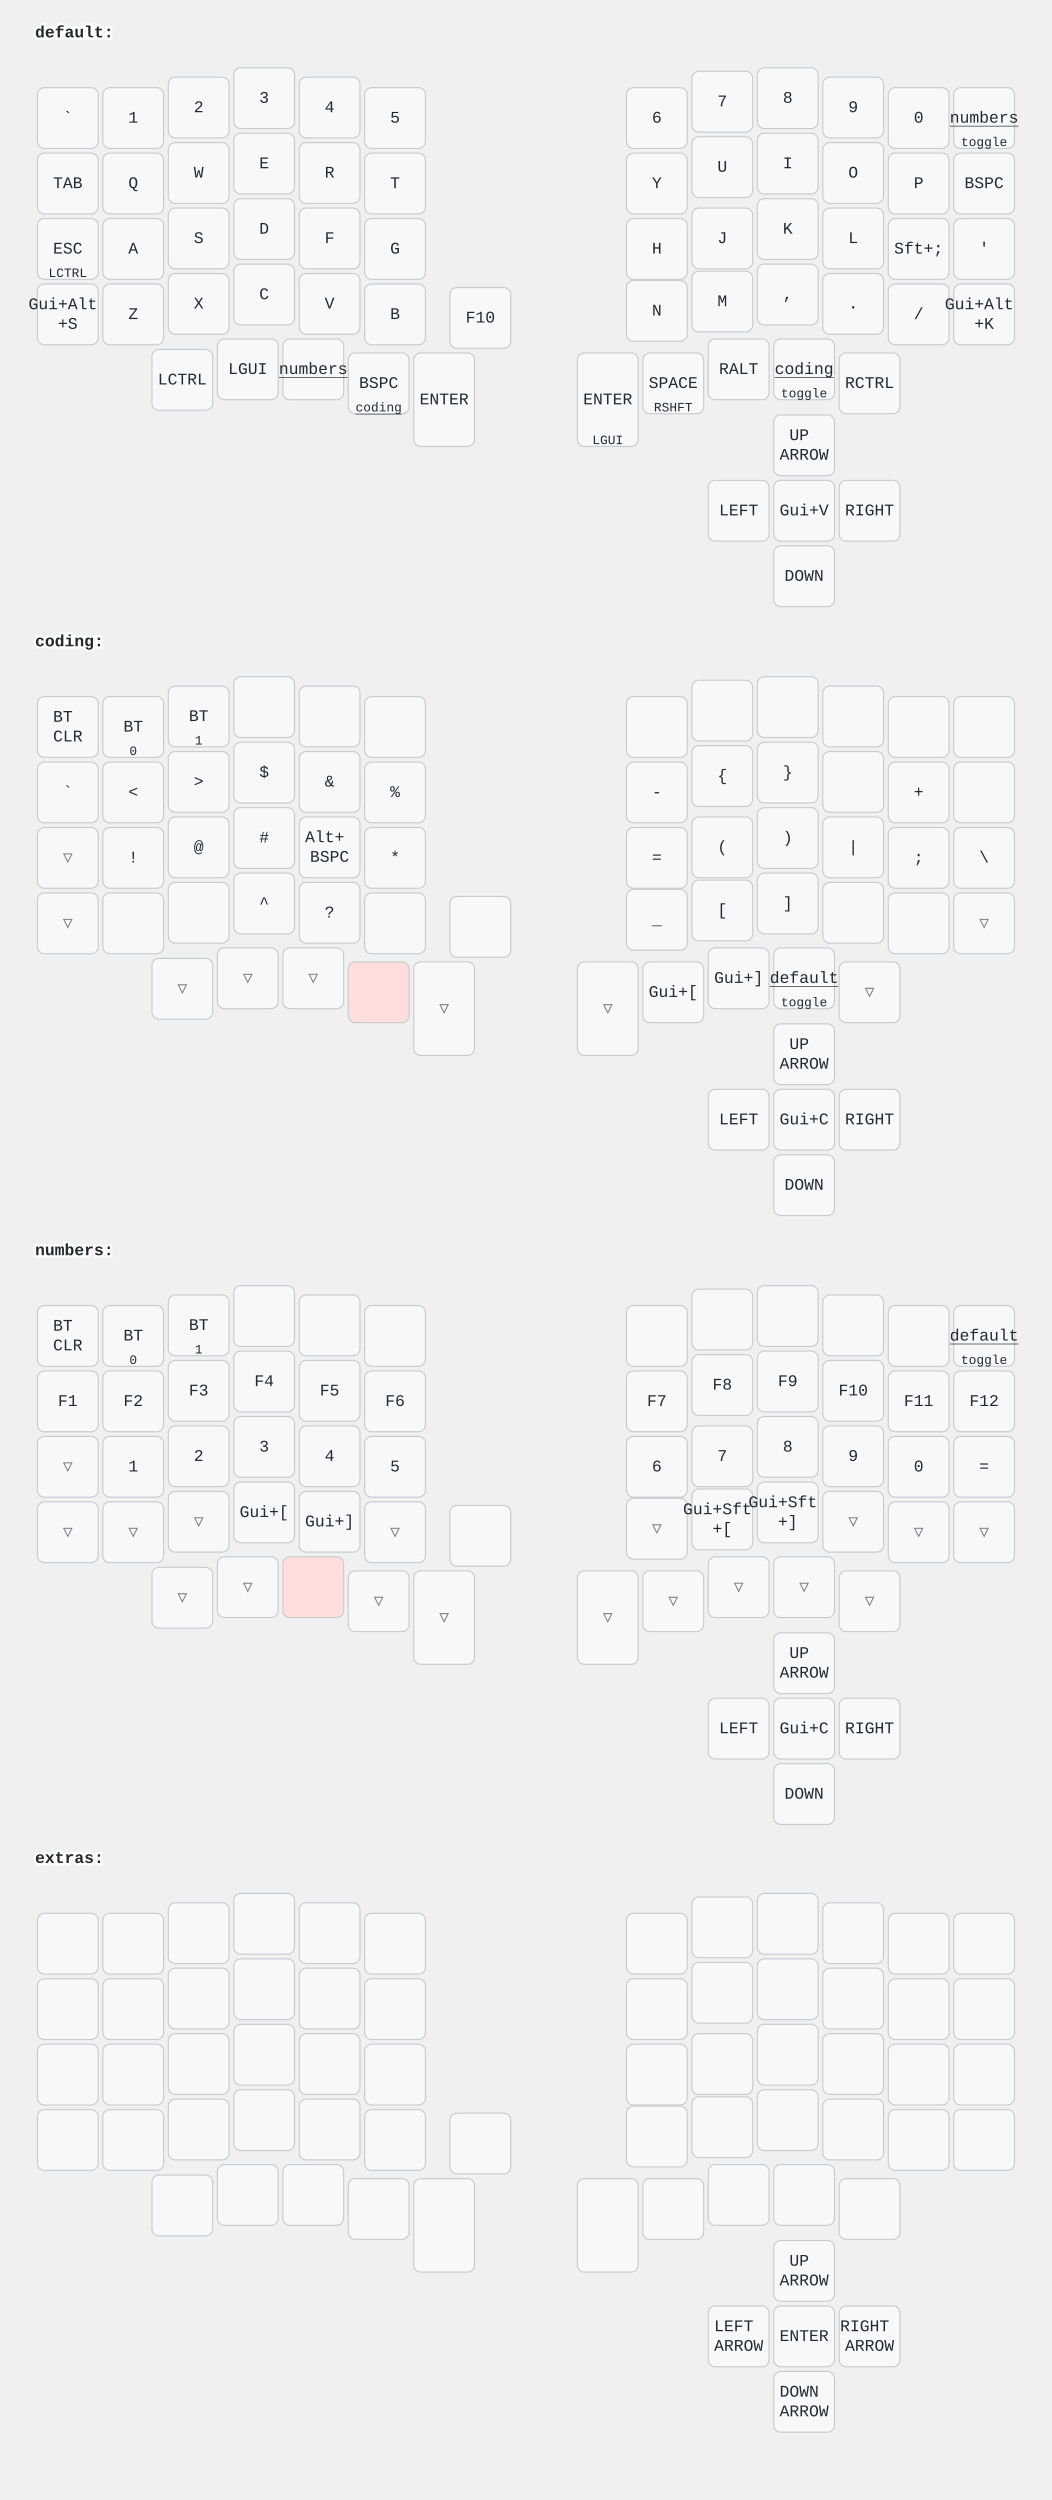
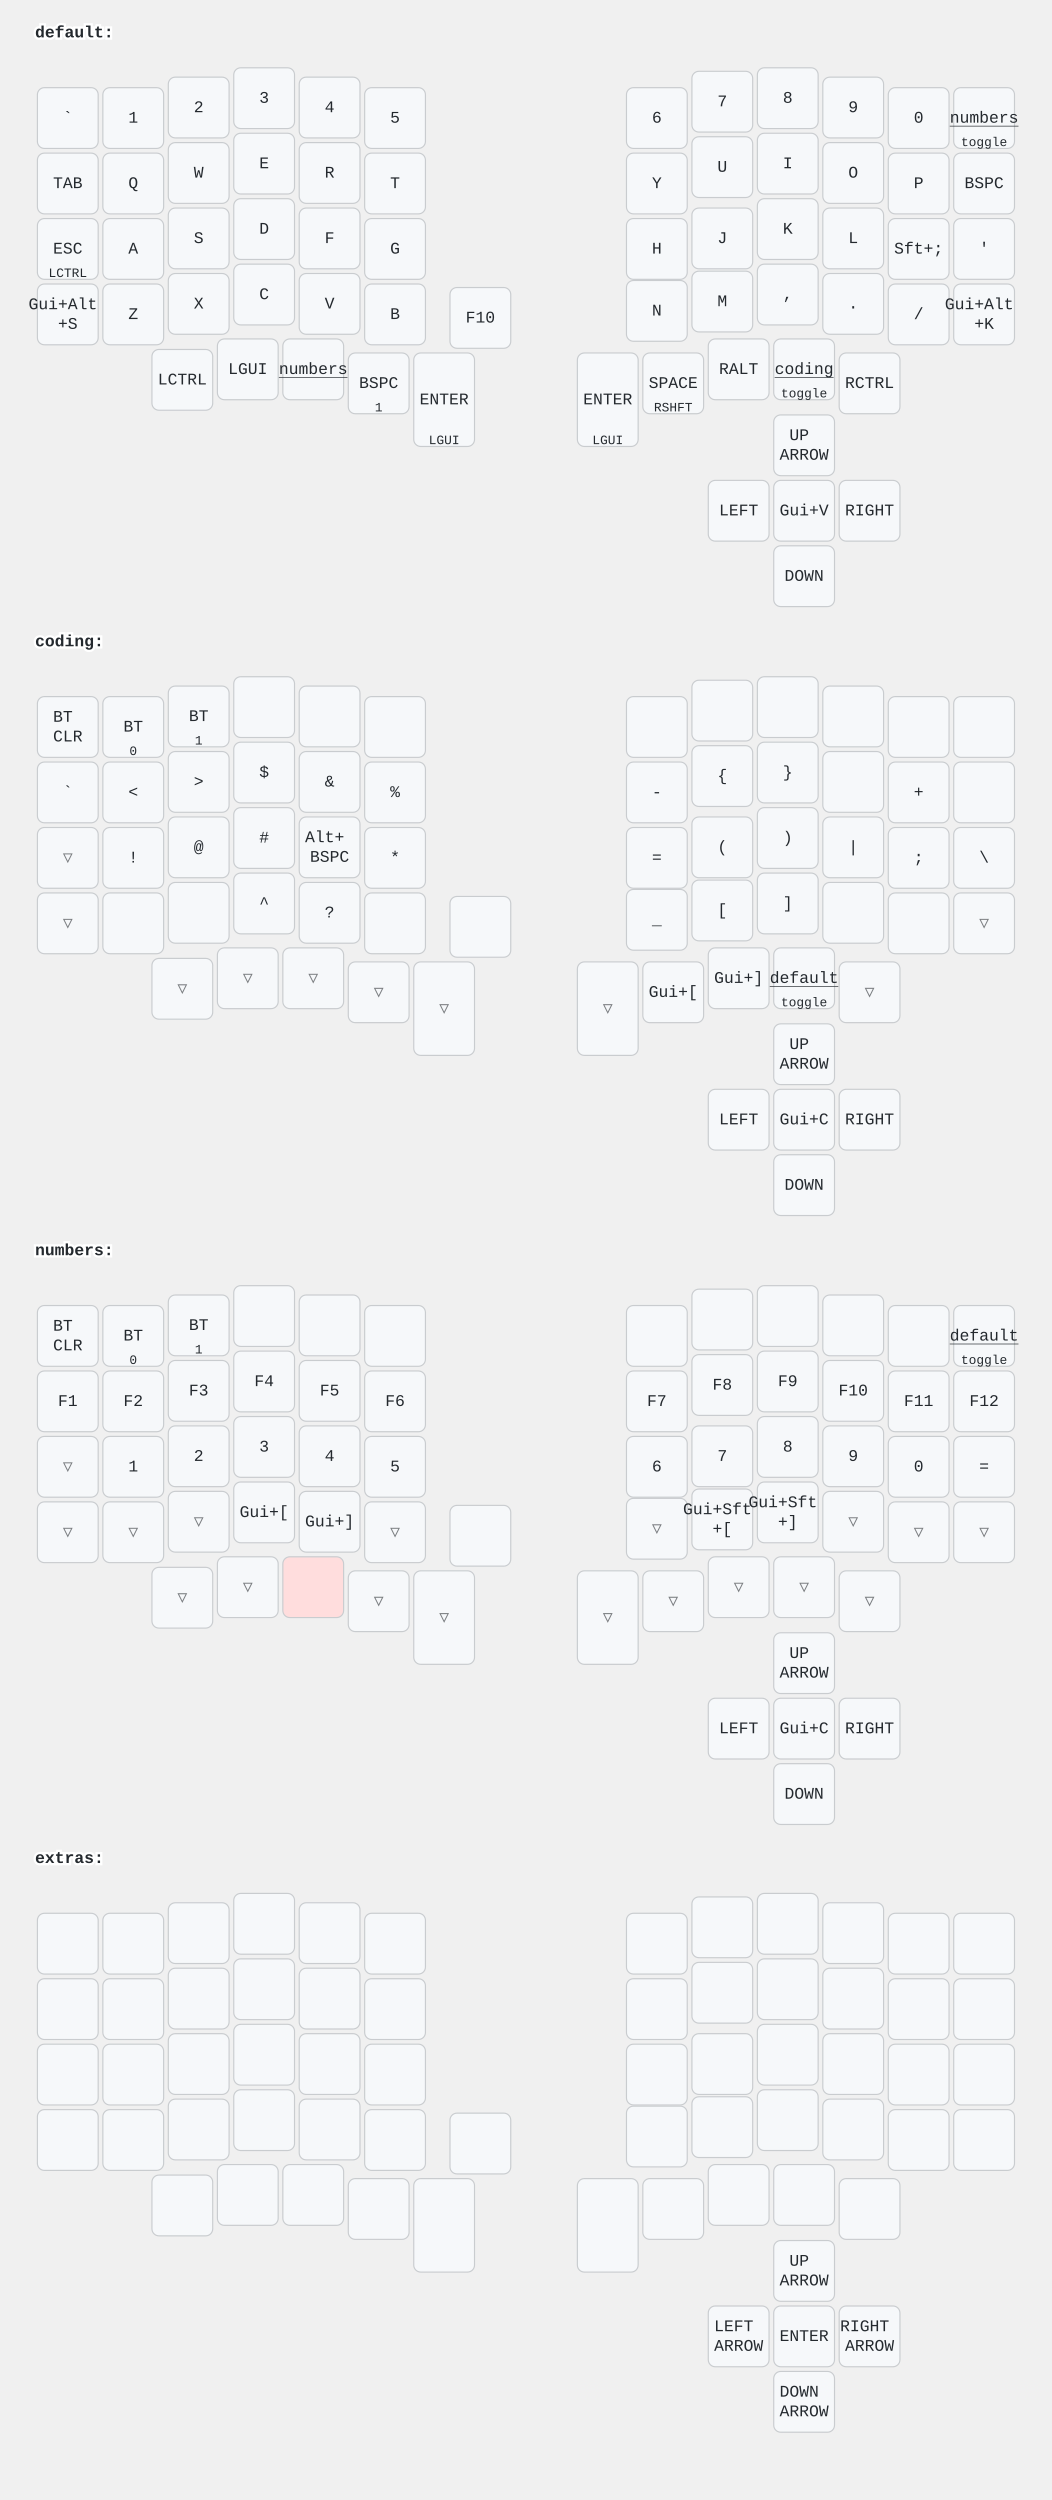
<svg xmlns="http://www.w3.org/2000/svg" width="900" height="2139" viewBox="0 0 900 2139" class="keymap">
  <style>/* inherit to force styles through use tags */
svg path {
    fill: inherit;
}

/* font and background color specifications */
svg.keymap {
    font-family: SFMono-Regular,Consolas,Liberation Mono,Menlo,monospace;
    font-size: 14px;
    font-kerning: normal;
    text-rendering: optimizeLegibility;
    fill: #24292e;
}

/* default key styling */
rect.key {
    fill: #f6f8fa;
}

rect.key, rect.combo {
    stroke: #c9cccf;
    stroke-width: 1;
}

/* default key side styling, only used is draw_key_sides is set */
rect.side {
    filter: brightness(90%);
}

/* color accent for combo boxes */
rect.combo, rect.combo-separate {
    fill: #cdf;
}

/* color accent for held keys */
rect.held, rect.combo.held {
    fill: #fdd;
}

/* color accent for ghost (optional) keys */
rect.ghost, rect.combo.ghost {
    stroke-dasharray: 4, 4;
    stroke-width: 2;
}

text {
    text-anchor: middle;
    dominant-baseline: middle;
}

/* styling for layer labels */
text.label {
    font-weight: bold;
    text-anchor: start;
    stroke: white;
    stroke-width: 4;
    paint-order: stroke;
}

/* styling for optional footer */
text.footer {
    text-anchor: end;
    dominant-baseline: auto;
    stroke: white;
    stroke-width: 4;
    paint-order: stroke;
}

/* styling for combo tap, and key non-tap label text */
text.combo, text.hold, text.shifted, text.left, text.right {
    font-size: 11px;
}

text.hold {
    text-anchor: middle;
    dominant-baseline: auto;
}

text.shifted {
    text-anchor: middle;
    dominant-baseline: hanging;
}

text.left {
    text-anchor: start;
}

text.right {
    text-anchor: end;
}

text.layer-activator {
    text-decoration: underline;
}

/* styling for hold/shifted label text in combo box */
text.combo.hold, text.combo.shifted, text.combo.left, text.combo.right {
    font-size: 8px;
}

/* lighter symbol for transparent keys */
text.trans {
    fill: #7b7e81;
}

/* styling for combo dendrons */
path.combo {
    stroke-width: 1;
    stroke: gray;
    fill: none;
}

/* Start Tabler Icons Cleanup */
/* cannot use height/width with glyphs */
.icon-tabler &gt; path {
    fill: inherit;
    stroke: inherit;
    stroke-width: 2;
}
/* hide tabler's default box */
.icon-tabler &gt; path[stroke="none"][fill="none"] {
    visibility: hidden;
}
/* End Tabler Icons Cleanup */
</style>
  <g transform="translate(30, 0)" class="layer-default">
    <text x="0" y="28" class="label" id="default">default:</text>
    <g transform="translate(0, 56)">
      <g transform="translate(28, 45)" class="key keypos-0">
        <rect rx="6" ry="6" x="-26" y="-26" width="52" height="52" class="key" />
        <text x="0" y="0" class="key tap">`</text>
      </g>
      <g transform="translate(84, 45)" class="key keypos-1">
        <rect rx="6" ry="6" x="-26" y="-26" width="52" height="52" class="key" />
        <text x="0" y="0" class="key tap">1</text>
      </g>
      <g transform="translate(140, 36)" class="key keypos-2">
        <rect rx="6" ry="6" x="-26" y="-26" width="52" height="52" class="key" />
        <text x="0" y="0" class="key tap">2</text>
      </g>
      <g transform="translate(196, 28)" class="key keypos-3">
        <rect rx="6" ry="6" x="-26" y="-26" width="52" height="52" class="key" />
        <text x="0" y="0" class="key tap">3</text>
      </g>
      <g transform="translate(252, 36)" class="key keypos-4">
        <rect rx="6" ry="6" x="-26" y="-26" width="52" height="52" class="key" />
        <text x="0" y="0" class="key tap">4</text>
      </g>
      <g transform="translate(308, 45)" class="key keypos-5">
        <rect rx="6" ry="6" x="-26" y="-26" width="52" height="52" class="key" />
        <text x="0" y="0" class="key tap">5</text>
      </g>
      <g transform="translate(532, 45)" class="key keypos-6">
        <rect rx="6" ry="6" x="-26" y="-26" width="52" height="52" class="key" />
        <text x="0" y="0" class="key tap">6</text>
      </g>
      <g transform="translate(588, 31)" class="key keypos-7">
        <rect rx="6" ry="6" x="-26" y="-26" width="52" height="52" class="key" />
        <text x="0" y="0" class="key tap">7</text>
      </g>
      <g transform="translate(644, 28)" class="key keypos-8">
        <rect rx="6" ry="6" x="-26" y="-26" width="52" height="52" class="key" />
        <text x="0" y="0" class="key tap">8</text>
      </g>
      <g transform="translate(700, 36)" class="key keypos-9">
        <rect rx="6" ry="6" x="-26" y="-26" width="52" height="52" class="key" />
        <text x="0" y="0" class="key tap">9</text>
      </g>
      <g transform="translate(756, 45)" class="key keypos-10">
        <rect rx="6" ry="6" x="-26" y="-26" width="52" height="52" class="key" />
        <text x="0" y="0" class="key tap">0</text>
      </g>
      <g transform="translate(812, 45)" class="key keypos-11">
        <rect rx="6" ry="6" x="-26" y="-26" width="52" height="52" class="key" />
        <a href="#numbers">
          <text x="0" y="0" class="key tap layer-activator">numbers</text>
        </a>
        <text x="0" y="24" class="key hold">toggle</text>
      </g>
      <g transform="translate(28, 101)" class="key keypos-12">
        <rect rx="6" ry="6" x="-26" y="-26" width="52" height="52" class="key" />
        <text x="0" y="0" class="key tap">TAB</text>
      </g>
      <g transform="translate(84, 101)" class="key keypos-13">
        <rect rx="6" ry="6" x="-26" y="-26" width="52" height="52" class="key" />
        <text x="0" y="0" class="key tap">Q</text>
      </g>
      <g transform="translate(140, 92)" class="key keypos-14">
        <rect rx="6" ry="6" x="-26" y="-26" width="52" height="52" class="key" />
        <text x="0" y="0" class="key tap">W</text>
      </g>
      <g transform="translate(196, 84)" class="key keypos-15">
        <rect rx="6" ry="6" x="-26" y="-26" width="52" height="52" class="key" />
        <text x="0" y="0" class="key tap">E</text>
      </g>
      <g transform="translate(252, 92)" class="key keypos-16">
        <rect rx="6" ry="6" x="-26" y="-26" width="52" height="52" class="key" />
        <text x="0" y="0" class="key tap">R</text>
      </g>
      <g transform="translate(308, 101)" class="key keypos-17">
        <rect rx="6" ry="6" x="-26" y="-26" width="52" height="52" class="key" />
        <text x="0" y="0" class="key tap">T</text>
      </g>
      <g transform="translate(532, 101)" class="key keypos-18">
        <rect rx="6" ry="6" x="-26" y="-26" width="52" height="52" class="key" />
        <text x="0" y="0" class="key tap">Y</text>
      </g>
      <g transform="translate(588, 87)" class="key keypos-19">
        <rect rx="6" ry="6" x="-26" y="-26" width="52" height="52" class="key" />
        <text x="0" y="0" class="key tap">U</text>
      </g>
      <g transform="translate(644, 84)" class="key keypos-20">
        <rect rx="6" ry="6" x="-26" y="-26" width="52" height="52" class="key" />
        <text x="0" y="0" class="key tap">I</text>
      </g>
      <g transform="translate(700, 92)" class="key keypos-21">
        <rect rx="6" ry="6" x="-26" y="-26" width="52" height="52" class="key" />
        <text x="0" y="0" class="key tap">O</text>
      </g>
      <g transform="translate(756, 101)" class="key keypos-22">
        <rect rx="6" ry="6" x="-26" y="-26" width="52" height="52" class="key" />
        <text x="0" y="0" class="key tap">P</text>
      </g>
      <g transform="translate(812, 101)" class="key keypos-23">
        <rect rx="6" ry="6" x="-26" y="-26" width="52" height="52" class="key" />
        <text x="0" y="0" class="key tap">BSPC</text>
      </g>
      <g transform="translate(28, 157)" class="key keypos-24">
        <rect rx="6" ry="6" x="-26" y="-26" width="52" height="52" class="key" />
        <text x="0" y="0" class="key tap">ESC</text>
        <text x="0" y="24" class="key hold">LCTRL</text>
      </g>
      <g transform="translate(84, 157)" class="key keypos-25">
        <rect rx="6" ry="6" x="-26" y="-26" width="52" height="52" class="key" />
        <text x="0" y="0" class="key tap">A</text>
      </g>
      <g transform="translate(140, 148)" class="key keypos-26">
        <rect rx="6" ry="6" x="-26" y="-26" width="52" height="52" class="key" />
        <text x="0" y="0" class="key tap">S</text>
      </g>
      <g transform="translate(196, 140)" class="key keypos-27">
        <rect rx="6" ry="6" x="-26" y="-26" width="52" height="52" class="key" />
        <text x="0" y="0" class="key tap">D</text>
      </g>
      <g transform="translate(252, 148)" class="key keypos-28">
        <rect rx="6" ry="6" x="-26" y="-26" width="52" height="52" class="key" />
        <text x="0" y="0" class="key tap">F</text>
      </g>
      <g transform="translate(308, 157)" class="key keypos-29">
        <rect rx="6" ry="6" x="-26" y="-26" width="52" height="52" class="key" />
        <text x="0" y="0" class="key tap">G</text>
      </g>
      <g transform="translate(532, 157)" class="key keypos-30">
        <rect rx="6" ry="6" x="-26" y="-26" width="52" height="52" class="key" />
        <text x="0" y="0" class="key tap">H</text>
      </g>
      <g transform="translate(588, 148)" class="key keypos-31">
        <rect rx="6" ry="6" x="-26" y="-26" width="52" height="52" class="key" />
        <text x="0" y="0" class="key tap">J</text>
      </g>
      <g transform="translate(644, 140)" class="key keypos-32">
        <rect rx="6" ry="6" x="-26" y="-26" width="52" height="52" class="key" />
        <text x="0" y="0" class="key tap">K</text>
      </g>
      <g transform="translate(700, 148)" class="key keypos-33">
        <rect rx="6" ry="6" x="-26" y="-26" width="52" height="52" class="key" />
        <text x="0" y="0" class="key tap">L</text>
      </g>
      <g transform="translate(756, 157)" class="key keypos-34">
        <rect rx="6" ry="6" x="-26" y="-26" width="52" height="52" class="key" />
        <text x="0" y="0" class="key tap">Sft+;</text>
      </g>
      <g transform="translate(812, 157)" class="key keypos-35">
        <rect rx="6" ry="6" x="-26" y="-26" width="52" height="52" class="key" />
        <text x="0" y="0" class="key tap">'</text>
      </g>
      <g transform="translate(28, 213)" class="key keypos-36">
        <rect rx="6" ry="6" x="-26" y="-26" width="52" height="52" class="key" />
        <text x="0" y="0" class="key tap">
          <tspan x="0" dy="-0.6em">Gui+Alt</tspan>
          <tspan x="0" dy="1.2em">+S</tspan>
        </text>
      </g>
      <g transform="translate(84, 213)" class="key keypos-37">
        <rect rx="6" ry="6" x="-26" y="-26" width="52" height="52" class="key" />
        <text x="0" y="0" class="key tap">Z</text>
      </g>
      <g transform="translate(140, 204)" class="key keypos-38">
        <rect rx="6" ry="6" x="-26" y="-26" width="52" height="52" class="key" />
        <text x="0" y="0" class="key tap">X</text>
      </g>
      <g transform="translate(196, 196)" class="key keypos-39">
        <rect rx="6" ry="6" x="-26" y="-26" width="52" height="52" class="key" />
        <text x="0" y="0" class="key tap">C</text>
      </g>
      <g transform="translate(252, 204)" class="key keypos-40">
        <rect rx="6" ry="6" x="-26" y="-26" width="52" height="52" class="key" />
        <text x="0" y="0" class="key tap">V</text>
      </g>
      <g transform="translate(308, 213)" class="key keypos-41">
        <rect rx="6" ry="6" x="-26" y="-26" width="52" height="52" class="key" />
        <text x="0" y="0" class="key tap">B</text>
      </g>
      <g transform="translate(532, 210)" class="key keypos-42">
        <rect rx="6" ry="6" x="-26" y="-26" width="52" height="52" class="key" />
        <text x="0" y="0" class="key tap">N</text>
      </g>
      <g transform="translate(588, 202)" class="key keypos-43">
        <rect rx="6" ry="6" x="-26" y="-26" width="52" height="52" class="key" />
        <text x="0" y="0" class="key tap">M</text>
      </g>
      <g transform="translate(644, 196)" class="key keypos-44">
        <rect rx="6" ry="6" x="-26" y="-26" width="52" height="52" class="key" />
        <text x="0" y="0" class="key tap">,</text>
      </g>
      <g transform="translate(700, 204)" class="key keypos-45">
        <rect rx="6" ry="6" x="-26" y="-26" width="52" height="52" class="key" />
        <text x="0" y="0" class="key tap">.</text>
      </g>
      <g transform="translate(756, 213)" class="key keypos-46">
        <rect rx="6" ry="6" x="-26" y="-26" width="52" height="52" class="key" />
        <text x="0" y="0" class="key tap">/</text>
      </g>
      <g transform="translate(812, 213)" class="key keypos-47">
        <rect rx="6" ry="6" x="-26" y="-26" width="52" height="52" class="key" />
        <text x="0" y="0" class="key tap">
          <tspan x="0" dy="-0.6em">Gui+Alt</tspan>
          <tspan x="0" dy="1.2em">+K</tspan>
        </text>
      </g>
      <g transform="translate(381, 216)" class="key keypos-48">
        <rect rx="6" ry="6" x="-26" y="-26" width="52" height="52" class="key" />
        <text x="0" y="0" class="key tap">F10</text>
      </g>
      <g transform="translate(126, 269)" class="key keypos-49">
        <rect rx="6" ry="6" x="-26" y="-26" width="52" height="52" class="key" />
        <text x="0" y="0" class="key tap">LCTRL</text>
      </g>
      <g transform="translate(182, 260)" class="key keypos-50">
        <rect rx="6" ry="6" x="-26" y="-26" width="52" height="52" class="key" />
        <text x="0" y="0" class="key tap">LGUI</text>
      </g>
      <g transform="translate(238, 260)" class="key keypos-51">
        <rect rx="6" ry="6" x="-26" y="-26" width="52" height="52" class="key" />
        <a href="#numbers">
          <text x="0" y="0" class="key tap layer-activator">numbers</text>
        </a>
      </g>
      <g transform="translate(294, 272)" class="key keypos-52">
        <rect rx="6" ry="6" x="-26" y="-26" width="52" height="52" class="key" />
        <text x="0" y="0" class="key tap">BSPC</text>
-         <a href="#coding">
-           <text x="0" y="24" class="key hold layer-activator">coding</text>
-         </a>
+         <text x="0" y="24" class="key hold">1</text>
      </g>
      <g transform="translate(350, 286)" class="key keypos-53">
        <rect rx="6" ry="6" x="-26" y="-40" width="52" height="80" class="key" />
        <text x="0" y="0" class="key tap">ENTER</text>
+         <text x="0" y="38" class="key hold">LGUI</text>
      </g>
      <g transform="translate(490, 286)" class="key keypos-54">
        <rect rx="6" ry="6" x="-26" y="-40" width="52" height="80" class="key" />
        <text x="0" y="0" class="key tap">ENTER</text>
        <text x="0" y="38" class="key hold">LGUI</text>
      </g>
      <g transform="translate(546, 272)" class="key keypos-55">
        <rect rx="6" ry="6" x="-26" y="-26" width="52" height="52" class="key" />
        <text x="0" y="0" class="key tap">SPACE</text>
        <text x="0" y="24" class="key hold">RSHFT</text>
      </g>
      <g transform="translate(602, 260)" class="key keypos-56">
        <rect rx="6" ry="6" x="-26" y="-26" width="52" height="52" class="key" />
        <text x="0" y="0" class="key tap">RALT</text>
      </g>
      <g transform="translate(658, 260)" class="key keypos-57">
        <rect rx="6" ry="6" x="-26" y="-26" width="52" height="52" class="key" />
        <a href="#coding">
          <text x="0" y="0" class="key tap layer-activator">coding</text>
        </a>
        <text x="0" y="24" class="key hold">toggle</text>
      </g>
      <g transform="translate(714, 272)" class="key keypos-58">
        <rect rx="6" ry="6" x="-26" y="-26" width="52" height="52" class="key" />
        <text x="0" y="0" class="key tap">RCTRL</text>
      </g>
      <g transform="translate(658, 381)" class="key keypos-59">
        <rect rx="6" ry="6" x="-26" y="-26" width="52" height="52" class="key" />
        <text x="0" y="0" class="key tap">Gui+V</text>
      </g>
      <g transform="translate(714, 381)" class="key keypos-60">
        <rect rx="6" ry="6" x="-26" y="-26" width="52" height="52" class="key" />
        <text x="0" y="0" class="key tap">RIGHT</text>
      </g>
      <g transform="translate(658, 325)" class="key keypos-61">
        <rect rx="6" ry="6" x="-26" y="-26" width="52" height="52" class="key" />
        <text x="0" y="0" class="key tap">
          <tspan x="0" dy="-0.6em">UP</tspan>
          <tspan x="0" dy="1.2em">ARROW</tspan>
        </text>
      </g>
      <g transform="translate(602, 381)" class="key keypos-62">
        <rect rx="6" ry="6" x="-26" y="-26" width="52" height="52" class="key" />
        <text x="0" y="0" class="key tap">LEFT</text>
      </g>
      <g transform="translate(658, 437)" class="key keypos-63">
        <rect rx="6" ry="6" x="-26" y="-26" width="52" height="52" class="key" />
        <text x="0" y="0" class="key tap">DOWN</text>
      </g>
    </g>
  </g>
  <g transform="translate(30, 521)" class="layer-coding">
    <text x="0" y="28" class="label" id="coding">coding:</text>
    <g transform="translate(0, 56)">
      <g transform="translate(28, 45)" class="key keypos-0">
        <rect rx="6" ry="6" x="-26" y="-26" width="52" height="52" class="key" />
        <text x="0" y="0" class="key tap">
          <tspan x="0" dy="-0.6em">BT</tspan>
          <tspan x="0" dy="1.2em">CLR</tspan>
        </text>
      </g>
      <g transform="translate(84, 45)" class="key keypos-1">
        <rect rx="6" ry="6" x="-26" y="-26" width="52" height="52" class="key" />
        <text x="0" y="0" class="key tap">BT</text>
        <text x="0" y="24" class="key hold">0</text>
      </g>
      <g transform="translate(140, 36)" class="key keypos-2">
        <rect rx="6" ry="6" x="-26" y="-26" width="52" height="52" class="key" />
        <text x="0" y="0" class="key tap">BT</text>
        <text x="0" y="24" class="key hold">1</text>
      </g>
      <g transform="translate(196, 28)" class="key keypos-3">
        <rect rx="6" ry="6" x="-26" y="-26" width="52" height="52" class="key" />
      </g>
      <g transform="translate(252, 36)" class="key keypos-4">
        <rect rx="6" ry="6" x="-26" y="-26" width="52" height="52" class="key" />
      </g>
      <g transform="translate(308, 45)" class="key keypos-5">
        <rect rx="6" ry="6" x="-26" y="-26" width="52" height="52" class="key" />
      </g>
      <g transform="translate(532, 45)" class="key keypos-6">
        <rect rx="6" ry="6" x="-26" y="-26" width="52" height="52" class="key" />
      </g>
      <g transform="translate(588, 31)" class="key keypos-7">
        <rect rx="6" ry="6" x="-26" y="-26" width="52" height="52" class="key" />
      </g>
      <g transform="translate(644, 28)" class="key keypos-8">
        <rect rx="6" ry="6" x="-26" y="-26" width="52" height="52" class="key" />
      </g>
      <g transform="translate(700, 36)" class="key keypos-9">
        <rect rx="6" ry="6" x="-26" y="-26" width="52" height="52" class="key" />
      </g>
      <g transform="translate(756, 45)" class="key keypos-10">
        <rect rx="6" ry="6" x="-26" y="-26" width="52" height="52" class="key" />
      </g>
      <g transform="translate(812, 45)" class="key keypos-11">
        <rect rx="6" ry="6" x="-26" y="-26" width="52" height="52" class="key" />
      </g>
      <g transform="translate(28, 101)" class="key keypos-12">
        <rect rx="6" ry="6" x="-26" y="-26" width="52" height="52" class="key" />
        <text x="0" y="0" class="key tap">`</text>
      </g>
      <g transform="translate(84, 101)" class="key keypos-13">
        <rect rx="6" ry="6" x="-26" y="-26" width="52" height="52" class="key" />
        <text x="0" y="0" class="key tap">&lt;</text>
      </g>
      <g transform="translate(140, 92)" class="key keypos-14">
        <rect rx="6" ry="6" x="-26" y="-26" width="52" height="52" class="key" />
        <text x="0" y="0" class="key tap">&gt;</text>
      </g>
      <g transform="translate(196, 84)" class="key keypos-15">
        <rect rx="6" ry="6" x="-26" y="-26" width="52" height="52" class="key" />
        <text x="0" y="0" class="key tap">$</text>
      </g>
      <g transform="translate(252, 92)" class="key keypos-16">
        <rect rx="6" ry="6" x="-26" y="-26" width="52" height="52" class="key" />
        <text x="0" y="0" class="key tap">&amp;</text>
      </g>
      <g transform="translate(308, 101)" class="key keypos-17">
        <rect rx="6" ry="6" x="-26" y="-26" width="52" height="52" class="key" />
        <text x="0" y="0" class="key tap">%</text>
      </g>
      <g transform="translate(532, 101)" class="key keypos-18">
        <rect rx="6" ry="6" x="-26" y="-26" width="52" height="52" class="key" />
        <text x="0" y="0" class="key tap">-</text>
      </g>
      <g transform="translate(588, 87)" class="key keypos-19">
        <rect rx="6" ry="6" x="-26" y="-26" width="52" height="52" class="key" />
        <text x="0" y="0" class="key tap">{</text>
      </g>
      <g transform="translate(644, 84)" class="key keypos-20">
        <rect rx="6" ry="6" x="-26" y="-26" width="52" height="52" class="key" />
        <text x="0" y="0" class="key tap">}</text>
      </g>
      <g transform="translate(700, 92)" class="key keypos-21">
        <rect rx="6" ry="6" x="-26" y="-26" width="52" height="52" class="key" />
      </g>
      <g transform="translate(756, 101)" class="key keypos-22">
        <rect rx="6" ry="6" x="-26" y="-26" width="52" height="52" class="key" />
        <text x="0" y="0" class="key tap">+</text>
      </g>
      <g transform="translate(812, 101)" class="key keypos-23">
        <rect rx="6" ry="6" x="-26" y="-26" width="52" height="52" class="key" />
      </g>
      <g transform="translate(28, 157)" class="key trans keypos-24">
        <rect rx="6" ry="6" x="-26" y="-26" width="52" height="52" class="key trans" />
        <text x="0" y="0" class="key trans tap">▽</text>
      </g>
      <g transform="translate(84, 157)" class="key keypos-25">
        <rect rx="6" ry="6" x="-26" y="-26" width="52" height="52" class="key" />
        <text x="0" y="0" class="key tap">!</text>
      </g>
      <g transform="translate(140, 148)" class="key keypos-26">
        <rect rx="6" ry="6" x="-26" y="-26" width="52" height="52" class="key" />
        <text x="0" y="0" class="key tap">@</text>
      </g>
      <g transform="translate(196, 140)" class="key keypos-27">
        <rect rx="6" ry="6" x="-26" y="-26" width="52" height="52" class="key" />
        <text x="0" y="0" class="key tap">#</text>
      </g>
      <g transform="translate(252, 148)" class="key keypos-28">
        <rect rx="6" ry="6" x="-26" y="-26" width="52" height="52" class="key" />
        <text x="0" y="0" class="key tap">
          <tspan x="0" dy="-0.6em">Alt+</tspan>
          <tspan x="0" dy="1.2em">BSPC</tspan>
        </text>
      </g>
      <g transform="translate(308, 157)" class="key keypos-29">
        <rect rx="6" ry="6" x="-26" y="-26" width="52" height="52" class="key" />
        <text x="0" y="0" class="key tap">*</text>
      </g>
      <g transform="translate(532, 157)" class="key keypos-30">
        <rect rx="6" ry="6" x="-26" y="-26" width="52" height="52" class="key" />
        <text x="0" y="0" class="key tap">=</text>
      </g>
      <g transform="translate(588, 148)" class="key keypos-31">
        <rect rx="6" ry="6" x="-26" y="-26" width="52" height="52" class="key" />
        <text x="0" y="0" class="key tap">(</text>
      </g>
      <g transform="translate(644, 140)" class="key keypos-32">
        <rect rx="6" ry="6" x="-26" y="-26" width="52" height="52" class="key" />
        <text x="0" y="0" class="key tap">)</text>
      </g>
      <g transform="translate(700, 148)" class="key keypos-33">
        <rect rx="6" ry="6" x="-26" y="-26" width="52" height="52" class="key" />
        <text x="0" y="0" class="key tap">|</text>
      </g>
      <g transform="translate(756, 157)" class="key keypos-34">
        <rect rx="6" ry="6" x="-26" y="-26" width="52" height="52" class="key" />
        <text x="0" y="0" class="key tap">;</text>
      </g>
      <g transform="translate(812, 157)" class="key keypos-35">
        <rect rx="6" ry="6" x="-26" y="-26" width="52" height="52" class="key" />
        <text x="0" y="0" class="key tap">\</text>
      </g>
      <g transform="translate(28, 213)" class="key trans keypos-36">
        <rect rx="6" ry="6" x="-26" y="-26" width="52" height="52" class="key trans" />
        <text x="0" y="0" class="key trans tap">▽</text>
      </g>
      <g transform="translate(84, 213)" class="key keypos-37">
        <rect rx="6" ry="6" x="-26" y="-26" width="52" height="52" class="key" />
      </g>
      <g transform="translate(140, 204)" class="key keypos-38">
        <rect rx="6" ry="6" x="-26" y="-26" width="52" height="52" class="key" />
      </g>
      <g transform="translate(196, 196)" class="key keypos-39">
        <rect rx="6" ry="6" x="-26" y="-26" width="52" height="52" class="key" />
        <text x="0" y="0" class="key tap">^</text>
      </g>
      <g transform="translate(252, 204)" class="key keypos-40">
        <rect rx="6" ry="6" x="-26" y="-26" width="52" height="52" class="key" />
        <text x="0" y="0" class="key tap">?</text>
      </g>
      <g transform="translate(308, 213)" class="key keypos-41">
        <rect rx="6" ry="6" x="-26" y="-26" width="52" height="52" class="key" />
      </g>
      <g transform="translate(532, 210)" class="key keypos-42">
        <rect rx="6" ry="6" x="-26" y="-26" width="52" height="52" class="key" />
        <text x="0" y="0" class="key tap">_</text>
      </g>
      <g transform="translate(588, 202)" class="key keypos-43">
        <rect rx="6" ry="6" x="-26" y="-26" width="52" height="52" class="key" />
        <text x="0" y="0" class="key tap">[</text>
      </g>
      <g transform="translate(644, 196)" class="key keypos-44">
        <rect rx="6" ry="6" x="-26" y="-26" width="52" height="52" class="key" />
        <text x="0" y="0" class="key tap">]</text>
      </g>
      <g transform="translate(700, 204)" class="key keypos-45">
        <rect rx="6" ry="6" x="-26" y="-26" width="52" height="52" class="key" />
      </g>
      <g transform="translate(756, 213)" class="key keypos-46">
        <rect rx="6" ry="6" x="-26" y="-26" width="52" height="52" class="key" />
      </g>
      <g transform="translate(812, 213)" class="key trans keypos-47">
        <rect rx="6" ry="6" x="-26" y="-26" width="52" height="52" class="key trans" />
        <text x="0" y="0" class="key trans tap">▽</text>
      </g>
      <g transform="translate(381, 216)" class="key keypos-48">
        <rect rx="6" ry="6" x="-26" y="-26" width="52" height="52" class="key" />
      </g>
      <g transform="translate(126, 269)" class="key trans keypos-49">
        <rect rx="6" ry="6" x="-26" y="-26" width="52" height="52" class="key trans" />
        <text x="0" y="0" class="key trans tap">▽</text>
      </g>
      <g transform="translate(182, 260)" class="key trans keypos-50">
        <rect rx="6" ry="6" x="-26" y="-26" width="52" height="52" class="key trans" />
        <text x="0" y="0" class="key trans tap">▽</text>
      </g>
      <g transform="translate(238, 260)" class="key trans keypos-51">
        <rect rx="6" ry="6" x="-26" y="-26" width="52" height="52" class="key trans" />
        <text x="0" y="0" class="key trans tap">▽</text>
      </g>
-       <g transform="translate(294, 272)" class="key held keypos-52">
-         <rect rx="6" ry="6" x="-26" y="-26" width="52" height="52" class="key held" />
+       <g transform="translate(294, 272)" class="key trans keypos-52">
+         <rect rx="6" ry="6" x="-26" y="-26" width="52" height="52" class="key trans" />
+         <text x="0" y="0" class="key trans tap">▽</text>
      </g>
      <g transform="translate(350, 286)" class="key trans keypos-53">
        <rect rx="6" ry="6" x="-26" y="-40" width="52" height="80" class="key trans" />
        <text x="0" y="0" class="key trans tap">▽</text>
      </g>
      <g transform="translate(490, 286)" class="key trans keypos-54">
        <rect rx="6" ry="6" x="-26" y="-40" width="52" height="80" class="key trans" />
        <text x="0" y="0" class="key trans tap">▽</text>
      </g>
      <g transform="translate(546, 272)" class="key keypos-55">
        <rect rx="6" ry="6" x="-26" y="-26" width="52" height="52" class="key" />
        <text x="0" y="0" class="key tap">Gui+[</text>
      </g>
      <g transform="translate(602, 260)" class="key keypos-56">
        <rect rx="6" ry="6" x="-26" y="-26" width="52" height="52" class="key" />
        <text x="0" y="0" class="key tap">Gui+]</text>
      </g>
      <g transform="translate(658, 260)" class="key keypos-57">
        <rect rx="6" ry="6" x="-26" y="-26" width="52" height="52" class="key" />
        <a href="#default">
          <text x="0" y="0" class="key tap layer-activator">default</text>
        </a>
        <text x="0" y="24" class="key hold">toggle</text>
      </g>
      <g transform="translate(714, 272)" class="key trans keypos-58">
        <rect rx="6" ry="6" x="-26" y="-26" width="52" height="52" class="key trans" />
        <text x="0" y="0" class="key trans tap">▽</text>
      </g>
      <g transform="translate(658, 381)" class="key keypos-59">
        <rect rx="6" ry="6" x="-26" y="-26" width="52" height="52" class="key" />
        <text x="0" y="0" class="key tap">Gui+C</text>
      </g>
      <g transform="translate(714, 381)" class="key keypos-60">
        <rect rx="6" ry="6" x="-26" y="-26" width="52" height="52" class="key" />
        <text x="0" y="0" class="key tap">RIGHT</text>
      </g>
      <g transform="translate(658, 325)" class="key keypos-61">
        <rect rx="6" ry="6" x="-26" y="-26" width="52" height="52" class="key" />
        <text x="0" y="0" class="key tap">
          <tspan x="0" dy="-0.6em">UP</tspan>
          <tspan x="0" dy="1.2em">ARROW</tspan>
        </text>
      </g>
      <g transform="translate(602, 381)" class="key keypos-62">
        <rect rx="6" ry="6" x="-26" y="-26" width="52" height="52" class="key" />
        <text x="0" y="0" class="key tap">LEFT</text>
      </g>
      <g transform="translate(658, 437)" class="key keypos-63">
        <rect rx="6" ry="6" x="-26" y="-26" width="52" height="52" class="key" />
        <text x="0" y="0" class="key tap">DOWN</text>
      </g>
    </g>
  </g>
  <g transform="translate(30, 1042)" class="layer-numbers">
    <text x="0" y="28" class="label" id="numbers">numbers:</text>
    <g transform="translate(0, 56)">
      <g transform="translate(28, 45)" class="key keypos-0">
        <rect rx="6" ry="6" x="-26" y="-26" width="52" height="52" class="key" />
        <text x="0" y="0" class="key tap">
          <tspan x="0" dy="-0.6em">BT</tspan>
          <tspan x="0" dy="1.2em">CLR</tspan>
        </text>
      </g>
      <g transform="translate(84, 45)" class="key keypos-1">
        <rect rx="6" ry="6" x="-26" y="-26" width="52" height="52" class="key" />
        <text x="0" y="0" class="key tap">BT</text>
        <text x="0" y="24" class="key hold">0</text>
      </g>
      <g transform="translate(140, 36)" class="key keypos-2">
        <rect rx="6" ry="6" x="-26" y="-26" width="52" height="52" class="key" />
        <text x="0" y="0" class="key tap">BT</text>
        <text x="0" y="24" class="key hold">1</text>
      </g>
      <g transform="translate(196, 28)" class="key keypos-3">
        <rect rx="6" ry="6" x="-26" y="-26" width="52" height="52" class="key" />
      </g>
      <g transform="translate(252, 36)" class="key keypos-4">
        <rect rx="6" ry="6" x="-26" y="-26" width="52" height="52" class="key" />
      </g>
      <g transform="translate(308, 45)" class="key keypos-5">
        <rect rx="6" ry="6" x="-26" y="-26" width="52" height="52" class="key" />
      </g>
      <g transform="translate(532, 45)" class="key keypos-6">
        <rect rx="6" ry="6" x="-26" y="-26" width="52" height="52" class="key" />
      </g>
      <g transform="translate(588, 31)" class="key keypos-7">
        <rect rx="6" ry="6" x="-26" y="-26" width="52" height="52" class="key" />
      </g>
      <g transform="translate(644, 28)" class="key keypos-8">
        <rect rx="6" ry="6" x="-26" y="-26" width="52" height="52" class="key" />
      </g>
      <g transform="translate(700, 36)" class="key keypos-9">
        <rect rx="6" ry="6" x="-26" y="-26" width="52" height="52" class="key" />
      </g>
      <g transform="translate(756, 45)" class="key keypos-10">
        <rect rx="6" ry="6" x="-26" y="-26" width="52" height="52" class="key" />
      </g>
      <g transform="translate(812, 45)" class="key keypos-11">
        <rect rx="6" ry="6" x="-26" y="-26" width="52" height="52" class="key" />
        <a href="#default">
          <text x="0" y="0" class="key tap layer-activator">default</text>
        </a>
        <text x="0" y="24" class="key hold">toggle</text>
      </g>
      <g transform="translate(28, 101)" class="key keypos-12">
        <rect rx="6" ry="6" x="-26" y="-26" width="52" height="52" class="key" />
        <text x="0" y="0" class="key tap">F1</text>
      </g>
      <g transform="translate(84, 101)" class="key keypos-13">
        <rect rx="6" ry="6" x="-26" y="-26" width="52" height="52" class="key" />
        <text x="0" y="0" class="key tap">F2</text>
      </g>
      <g transform="translate(140, 92)" class="key keypos-14">
        <rect rx="6" ry="6" x="-26" y="-26" width="52" height="52" class="key" />
        <text x="0" y="0" class="key tap">F3</text>
      </g>
      <g transform="translate(196, 84)" class="key keypos-15">
        <rect rx="6" ry="6" x="-26" y="-26" width="52" height="52" class="key" />
        <text x="0" y="0" class="key tap">F4</text>
      </g>
      <g transform="translate(252, 92)" class="key keypos-16">
        <rect rx="6" ry="6" x="-26" y="-26" width="52" height="52" class="key" />
        <text x="0" y="0" class="key tap">F5</text>
      </g>
      <g transform="translate(308, 101)" class="key keypos-17">
        <rect rx="6" ry="6" x="-26" y="-26" width="52" height="52" class="key" />
        <text x="0" y="0" class="key tap">F6</text>
      </g>
      <g transform="translate(532, 101)" class="key keypos-18">
        <rect rx="6" ry="6" x="-26" y="-26" width="52" height="52" class="key" />
        <text x="0" y="0" class="key tap">F7</text>
      </g>
      <g transform="translate(588, 87)" class="key keypos-19">
        <rect rx="6" ry="6" x="-26" y="-26" width="52" height="52" class="key" />
        <text x="0" y="0" class="key tap">F8</text>
      </g>
      <g transform="translate(644, 84)" class="key keypos-20">
        <rect rx="6" ry="6" x="-26" y="-26" width="52" height="52" class="key" />
        <text x="0" y="0" class="key tap">F9</text>
      </g>
      <g transform="translate(700, 92)" class="key keypos-21">
        <rect rx="6" ry="6" x="-26" y="-26" width="52" height="52" class="key" />
        <text x="0" y="0" class="key tap">F10</text>
      </g>
      <g transform="translate(756, 101)" class="key keypos-22">
        <rect rx="6" ry="6" x="-26" y="-26" width="52" height="52" class="key" />
        <text x="0" y="0" class="key tap">F11</text>
      </g>
      <g transform="translate(812, 101)" class="key keypos-23">
        <rect rx="6" ry="6" x="-26" y="-26" width="52" height="52" class="key" />
        <text x="0" y="0" class="key tap">F12</text>
      </g>
      <g transform="translate(28, 157)" class="key trans keypos-24">
        <rect rx="6" ry="6" x="-26" y="-26" width="52" height="52" class="key trans" />
        <text x="0" y="0" class="key trans tap">▽</text>
      </g>
      <g transform="translate(84, 157)" class="key keypos-25">
        <rect rx="6" ry="6" x="-26" y="-26" width="52" height="52" class="key" />
        <text x="0" y="0" class="key tap">1</text>
      </g>
      <g transform="translate(140, 148)" class="key keypos-26">
        <rect rx="6" ry="6" x="-26" y="-26" width="52" height="52" class="key" />
        <text x="0" y="0" class="key tap">2</text>
      </g>
      <g transform="translate(196, 140)" class="key keypos-27">
        <rect rx="6" ry="6" x="-26" y="-26" width="52" height="52" class="key" />
        <text x="0" y="0" class="key tap">3</text>
      </g>
      <g transform="translate(252, 148)" class="key keypos-28">
        <rect rx="6" ry="6" x="-26" y="-26" width="52" height="52" class="key" />
        <text x="0" y="0" class="key tap">4</text>
      </g>
      <g transform="translate(308, 157)" class="key keypos-29">
        <rect rx="6" ry="6" x="-26" y="-26" width="52" height="52" class="key" />
        <text x="0" y="0" class="key tap">5</text>
      </g>
      <g transform="translate(532, 157)" class="key keypos-30">
        <rect rx="6" ry="6" x="-26" y="-26" width="52" height="52" class="key" />
        <text x="0" y="0" class="key tap">6</text>
      </g>
      <g transform="translate(588, 148)" class="key keypos-31">
        <rect rx="6" ry="6" x="-26" y="-26" width="52" height="52" class="key" />
        <text x="0" y="0" class="key tap">7</text>
      </g>
      <g transform="translate(644, 140)" class="key keypos-32">
        <rect rx="6" ry="6" x="-26" y="-26" width="52" height="52" class="key" />
        <text x="0" y="0" class="key tap">8</text>
      </g>
      <g transform="translate(700, 148)" class="key keypos-33">
        <rect rx="6" ry="6" x="-26" y="-26" width="52" height="52" class="key" />
        <text x="0" y="0" class="key tap">9</text>
      </g>
      <g transform="translate(756, 157)" class="key keypos-34">
        <rect rx="6" ry="6" x="-26" y="-26" width="52" height="52" class="key" />
        <text x="0" y="0" class="key tap">0</text>
      </g>
      <g transform="translate(812, 157)" class="key keypos-35">
        <rect rx="6" ry="6" x="-26" y="-26" width="52" height="52" class="key" />
        <text x="0" y="0" class="key tap">=</text>
      </g>
      <g transform="translate(28, 213)" class="key trans keypos-36">
        <rect rx="6" ry="6" x="-26" y="-26" width="52" height="52" class="key trans" />
        <text x="0" y="0" class="key trans tap">▽</text>
      </g>
      <g transform="translate(84, 213)" class="key trans keypos-37">
        <rect rx="6" ry="6" x="-26" y="-26" width="52" height="52" class="key trans" />
        <text x="0" y="0" class="key trans tap">▽</text>
      </g>
      <g transform="translate(140, 204)" class="key trans keypos-38">
        <rect rx="6" ry="6" x="-26" y="-26" width="52" height="52" class="key trans" />
        <text x="0" y="0" class="key trans tap">▽</text>
      </g>
      <g transform="translate(196, 196)" class="key keypos-39">
        <rect rx="6" ry="6" x="-26" y="-26" width="52" height="52" class="key" />
        <text x="0" y="0" class="key tap">Gui+[</text>
      </g>
      <g transform="translate(252, 204)" class="key keypos-40">
        <rect rx="6" ry="6" x="-26" y="-26" width="52" height="52" class="key" />
        <text x="0" y="0" class="key tap">Gui+]</text>
      </g>
      <g transform="translate(308, 213)" class="key trans keypos-41">
        <rect rx="6" ry="6" x="-26" y="-26" width="52" height="52" class="key trans" />
        <text x="0" y="0" class="key trans tap">▽</text>
      </g>
      <g transform="translate(532, 210)" class="key trans keypos-42">
        <rect rx="6" ry="6" x="-26" y="-26" width="52" height="52" class="key trans" />
        <text x="0" y="0" class="key trans tap">▽</text>
      </g>
      <g transform="translate(588, 202)" class="key keypos-43">
        <rect rx="6" ry="6" x="-26" y="-26" width="52" height="52" class="key" />
        <text x="0" y="0" class="key tap">
          <tspan x="0" dy="-0.6em">Gui+Sft</tspan>
          <tspan x="0" dy="1.2em">+[</tspan>
        </text>
      </g>
      <g transform="translate(644, 196)" class="key keypos-44">
        <rect rx="6" ry="6" x="-26" y="-26" width="52" height="52" class="key" />
        <text x="0" y="0" class="key tap">
          <tspan x="0" dy="-0.6em">Gui+Sft</tspan>
          <tspan x="0" dy="1.2em">+]</tspan>
        </text>
      </g>
      <g transform="translate(700, 204)" class="key trans keypos-45">
        <rect rx="6" ry="6" x="-26" y="-26" width="52" height="52" class="key trans" />
        <text x="0" y="0" class="key trans tap">▽</text>
      </g>
      <g transform="translate(756, 213)" class="key trans keypos-46">
        <rect rx="6" ry="6" x="-26" y="-26" width="52" height="52" class="key trans" />
        <text x="0" y="0" class="key trans tap">▽</text>
      </g>
      <g transform="translate(812, 213)" class="key trans keypos-47">
        <rect rx="6" ry="6" x="-26" y="-26" width="52" height="52" class="key trans" />
        <text x="0" y="0" class="key trans tap">▽</text>
      </g>
      <g transform="translate(381, 216)" class="key keypos-48">
        <rect rx="6" ry="6" x="-26" y="-26" width="52" height="52" class="key" />
      </g>
      <g transform="translate(126, 269)" class="key trans keypos-49">
        <rect rx="6" ry="6" x="-26" y="-26" width="52" height="52" class="key trans" />
        <text x="0" y="0" class="key trans tap">▽</text>
      </g>
      <g transform="translate(182, 260)" class="key trans keypos-50">
        <rect rx="6" ry="6" x="-26" y="-26" width="52" height="52" class="key trans" />
        <text x="0" y="0" class="key trans tap">▽</text>
      </g>
      <g transform="translate(238, 260)" class="key held keypos-51">
        <rect rx="6" ry="6" x="-26" y="-26" width="52" height="52" class="key held" />
      </g>
      <g transform="translate(294, 272)" class="key trans keypos-52">
        <rect rx="6" ry="6" x="-26" y="-26" width="52" height="52" class="key trans" />
        <text x="0" y="0" class="key trans tap">▽</text>
      </g>
      <g transform="translate(350, 286)" class="key trans keypos-53">
        <rect rx="6" ry="6" x="-26" y="-40" width="52" height="80" class="key trans" />
        <text x="0" y="0" class="key trans tap">▽</text>
      </g>
      <g transform="translate(490, 286)" class="key trans keypos-54">
        <rect rx="6" ry="6" x="-26" y="-40" width="52" height="80" class="key trans" />
        <text x="0" y="0" class="key trans tap">▽</text>
      </g>
      <g transform="translate(546, 272)" class="key trans keypos-55">
        <rect rx="6" ry="6" x="-26" y="-26" width="52" height="52" class="key trans" />
        <text x="0" y="0" class="key trans tap">▽</text>
      </g>
      <g transform="translate(602, 260)" class="key trans keypos-56">
        <rect rx="6" ry="6" x="-26" y="-26" width="52" height="52" class="key trans" />
        <text x="0" y="0" class="key trans tap">▽</text>
      </g>
      <g transform="translate(658, 260)" class="key trans keypos-57">
        <rect rx="6" ry="6" x="-26" y="-26" width="52" height="52" class="key trans" />
        <text x="0" y="0" class="key trans tap">▽</text>
      </g>
      <g transform="translate(714, 272)" class="key trans keypos-58">
        <rect rx="6" ry="6" x="-26" y="-26" width="52" height="52" class="key trans" />
        <text x="0" y="0" class="key trans tap">▽</text>
      </g>
      <g transform="translate(658, 381)" class="key keypos-59">
        <rect rx="6" ry="6" x="-26" y="-26" width="52" height="52" class="key" />
        <text x="0" y="0" class="key tap">Gui+C</text>
      </g>
      <g transform="translate(714, 381)" class="key keypos-60">
        <rect rx="6" ry="6" x="-26" y="-26" width="52" height="52" class="key" />
        <text x="0" y="0" class="key tap">RIGHT</text>
      </g>
      <g transform="translate(658, 325)" class="key keypos-61">
        <rect rx="6" ry="6" x="-26" y="-26" width="52" height="52" class="key" />
        <text x="0" y="0" class="key tap">
          <tspan x="0" dy="-0.6em">UP</tspan>
          <tspan x="0" dy="1.2em">ARROW</tspan>
        </text>
      </g>
      <g transform="translate(602, 381)" class="key keypos-62">
        <rect rx="6" ry="6" x="-26" y="-26" width="52" height="52" class="key" />
        <text x="0" y="0" class="key tap">LEFT</text>
      </g>
      <g transform="translate(658, 437)" class="key keypos-63">
        <rect rx="6" ry="6" x="-26" y="-26" width="52" height="52" class="key" />
        <text x="0" y="0" class="key tap">DOWN</text>
      </g>
    </g>
  </g>
  <g transform="translate(30, 1562)" class="layer-extras">
    <text x="0" y="28" class="label" id="extras">extras:</text>
    <g transform="translate(0, 56)">
      <g transform="translate(28, 45)" class="key keypos-0">
        <rect rx="6" ry="6" x="-26" y="-26" width="52" height="52" class="key" />
      </g>
      <g transform="translate(84, 45)" class="key keypos-1">
        <rect rx="6" ry="6" x="-26" y="-26" width="52" height="52" class="key" />
      </g>
      <g transform="translate(140, 36)" class="key keypos-2">
        <rect rx="6" ry="6" x="-26" y="-26" width="52" height="52" class="key" />
      </g>
      <g transform="translate(196, 28)" class="key keypos-3">
        <rect rx="6" ry="6" x="-26" y="-26" width="52" height="52" class="key" />
      </g>
      <g transform="translate(252, 36)" class="key keypos-4">
        <rect rx="6" ry="6" x="-26" y="-26" width="52" height="52" class="key" />
      </g>
      <g transform="translate(308, 45)" class="key keypos-5">
        <rect rx="6" ry="6" x="-26" y="-26" width="52" height="52" class="key" />
      </g>
      <g transform="translate(532, 45)" class="key keypos-6">
        <rect rx="6" ry="6" x="-26" y="-26" width="52" height="52" class="key" />
      </g>
      <g transform="translate(588, 31)" class="key keypos-7">
        <rect rx="6" ry="6" x="-26" y="-26" width="52" height="52" class="key" />
      </g>
      <g transform="translate(644, 28)" class="key keypos-8">
        <rect rx="6" ry="6" x="-26" y="-26" width="52" height="52" class="key" />
      </g>
      <g transform="translate(700, 36)" class="key keypos-9">
        <rect rx="6" ry="6" x="-26" y="-26" width="52" height="52" class="key" />
      </g>
      <g transform="translate(756, 45)" class="key keypos-10">
        <rect rx="6" ry="6" x="-26" y="-26" width="52" height="52" class="key" />
      </g>
      <g transform="translate(812, 45)" class="key keypos-11">
        <rect rx="6" ry="6" x="-26" y="-26" width="52" height="52" class="key" />
      </g>
      <g transform="translate(28, 101)" class="key keypos-12">
        <rect rx="6" ry="6" x="-26" y="-26" width="52" height="52" class="key" />
      </g>
      <g transform="translate(84, 101)" class="key keypos-13">
        <rect rx="6" ry="6" x="-26" y="-26" width="52" height="52" class="key" />
      </g>
      <g transform="translate(140, 92)" class="key keypos-14">
        <rect rx="6" ry="6" x="-26" y="-26" width="52" height="52" class="key" />
      </g>
      <g transform="translate(196, 84)" class="key keypos-15">
        <rect rx="6" ry="6" x="-26" y="-26" width="52" height="52" class="key" />
      </g>
      <g transform="translate(252, 92)" class="key keypos-16">
        <rect rx="6" ry="6" x="-26" y="-26" width="52" height="52" class="key" />
      </g>
      <g transform="translate(308, 101)" class="key keypos-17">
        <rect rx="6" ry="6" x="-26" y="-26" width="52" height="52" class="key" />
      </g>
      <g transform="translate(532, 101)" class="key keypos-18">
        <rect rx="6" ry="6" x="-26" y="-26" width="52" height="52" class="key" />
      </g>
      <g transform="translate(588, 87)" class="key keypos-19">
        <rect rx="6" ry="6" x="-26" y="-26" width="52" height="52" class="key" />
      </g>
      <g transform="translate(644, 84)" class="key keypos-20">
        <rect rx="6" ry="6" x="-26" y="-26" width="52" height="52" class="key" />
      </g>
      <g transform="translate(700, 92)" class="key keypos-21">
        <rect rx="6" ry="6" x="-26" y="-26" width="52" height="52" class="key" />
      </g>
      <g transform="translate(756, 101)" class="key keypos-22">
        <rect rx="6" ry="6" x="-26" y="-26" width="52" height="52" class="key" />
      </g>
      <g transform="translate(812, 101)" class="key keypos-23">
        <rect rx="6" ry="6" x="-26" y="-26" width="52" height="52" class="key" />
      </g>
      <g transform="translate(28, 157)" class="key keypos-24">
        <rect rx="6" ry="6" x="-26" y="-26" width="52" height="52" class="key" />
      </g>
      <g transform="translate(84, 157)" class="key keypos-25">
        <rect rx="6" ry="6" x="-26" y="-26" width="52" height="52" class="key" />
      </g>
      <g transform="translate(140, 148)" class="key keypos-26">
        <rect rx="6" ry="6" x="-26" y="-26" width="52" height="52" class="key" />
      </g>
      <g transform="translate(196, 140)" class="key keypos-27">
        <rect rx="6" ry="6" x="-26" y="-26" width="52" height="52" class="key" />
      </g>
      <g transform="translate(252, 148)" class="key keypos-28">
        <rect rx="6" ry="6" x="-26" y="-26" width="52" height="52" class="key" />
      </g>
      <g transform="translate(308, 157)" class="key keypos-29">
        <rect rx="6" ry="6" x="-26" y="-26" width="52" height="52" class="key" />
      </g>
      <g transform="translate(532, 157)" class="key keypos-30">
        <rect rx="6" ry="6" x="-26" y="-26" width="52" height="52" class="key" />
      </g>
      <g transform="translate(588, 148)" class="key keypos-31">
        <rect rx="6" ry="6" x="-26" y="-26" width="52" height="52" class="key" />
      </g>
      <g transform="translate(644, 140)" class="key keypos-32">
        <rect rx="6" ry="6" x="-26" y="-26" width="52" height="52" class="key" />
      </g>
      <g transform="translate(700, 148)" class="key keypos-33">
        <rect rx="6" ry="6" x="-26" y="-26" width="52" height="52" class="key" />
      </g>
      <g transform="translate(756, 157)" class="key keypos-34">
        <rect rx="6" ry="6" x="-26" y="-26" width="52" height="52" class="key" />
      </g>
      <g transform="translate(812, 157)" class="key keypos-35">
        <rect rx="6" ry="6" x="-26" y="-26" width="52" height="52" class="key" />
      </g>
      <g transform="translate(28, 213)" class="key keypos-36">
        <rect rx="6" ry="6" x="-26" y="-26" width="52" height="52" class="key" />
      </g>
      <g transform="translate(84, 213)" class="key keypos-37">
        <rect rx="6" ry="6" x="-26" y="-26" width="52" height="52" class="key" />
      </g>
      <g transform="translate(140, 204)" class="key keypos-38">
        <rect rx="6" ry="6" x="-26" y="-26" width="52" height="52" class="key" />
      </g>
      <g transform="translate(196, 196)" class="key keypos-39">
        <rect rx="6" ry="6" x="-26" y="-26" width="52" height="52" class="key" />
      </g>
      <g transform="translate(252, 204)" class="key keypos-40">
        <rect rx="6" ry="6" x="-26" y="-26" width="52" height="52" class="key" />
      </g>
      <g transform="translate(308, 213)" class="key keypos-41">
        <rect rx="6" ry="6" x="-26" y="-26" width="52" height="52" class="key" />
      </g>
      <g transform="translate(532, 210)" class="key keypos-42">
        <rect rx="6" ry="6" x="-26" y="-26" width="52" height="52" class="key" />
      </g>
      <g transform="translate(588, 202)" class="key keypos-43">
        <rect rx="6" ry="6" x="-26" y="-26" width="52" height="52" class="key" />
      </g>
      <g transform="translate(644, 196)" class="key keypos-44">
        <rect rx="6" ry="6" x="-26" y="-26" width="52" height="52" class="key" />
      </g>
      <g transform="translate(700, 204)" class="key keypos-45">
        <rect rx="6" ry="6" x="-26" y="-26" width="52" height="52" class="key" />
      </g>
      <g transform="translate(756, 213)" class="key keypos-46">
        <rect rx="6" ry="6" x="-26" y="-26" width="52" height="52" class="key" />
      </g>
      <g transform="translate(812, 213)" class="key keypos-47">
        <rect rx="6" ry="6" x="-26" y="-26" width="52" height="52" class="key" />
      </g>
      <g transform="translate(381, 216)" class="key keypos-48">
        <rect rx="6" ry="6" x="-26" y="-26" width="52" height="52" class="key" />
      </g>
      <g transform="translate(126, 269)" class="key keypos-49">
        <rect rx="6" ry="6" x="-26" y="-26" width="52" height="52" class="key" />
      </g>
      <g transform="translate(182, 260)" class="key keypos-50">
        <rect rx="6" ry="6" x="-26" y="-26" width="52" height="52" class="key" />
      </g>
      <g transform="translate(238, 260)" class="key keypos-51">
        <rect rx="6" ry="6" x="-26" y="-26" width="52" height="52" class="key" />
      </g>
      <g transform="translate(294, 272)" class="key keypos-52">
        <rect rx="6" ry="6" x="-26" y="-26" width="52" height="52" class="key" />
      </g>
      <g transform="translate(350, 286)" class="key keypos-53">
        <rect rx="6" ry="6" x="-26" y="-40" width="52" height="80" class="key" />
      </g>
      <g transform="translate(490, 286)" class="key keypos-54">
        <rect rx="6" ry="6" x="-26" y="-40" width="52" height="80" class="key" />
      </g>
      <g transform="translate(546, 272)" class="key keypos-55">
        <rect rx="6" ry="6" x="-26" y="-26" width="52" height="52" class="key" />
      </g>
      <g transform="translate(602, 260)" class="key keypos-56">
        <rect rx="6" ry="6" x="-26" y="-26" width="52" height="52" class="key" />
      </g>
      <g transform="translate(658, 260)" class="key keypos-57">
        <rect rx="6" ry="6" x="-26" y="-26" width="52" height="52" class="key" />
      </g>
      <g transform="translate(714, 272)" class="key keypos-58">
        <rect rx="6" ry="6" x="-26" y="-26" width="52" height="52" class="key" />
      </g>
      <g transform="translate(658, 381)" class="key keypos-59">
        <rect rx="6" ry="6" x="-26" y="-26" width="52" height="52" class="key" />
        <text x="0" y="0" class="key tap">ENTER</text>
      </g>
      <g transform="translate(714, 381)" class="key keypos-60">
        <rect rx="6" ry="6" x="-26" y="-26" width="52" height="52" class="key" />
        <text x="0" y="0" class="key tap">
          <tspan x="0" dy="-0.6em">RIGHT</tspan>
          <tspan x="0" dy="1.2em">ARROW</tspan>
        </text>
      </g>
      <g transform="translate(658, 325)" class="key keypos-61">
        <rect rx="6" ry="6" x="-26" y="-26" width="52" height="52" class="key" />
        <text x="0" y="0" class="key tap">
          <tspan x="0" dy="-0.6em">UP</tspan>
          <tspan x="0" dy="1.2em">ARROW</tspan>
        </text>
      </g>
      <g transform="translate(602, 381)" class="key keypos-62">
        <rect rx="6" ry="6" x="-26" y="-26" width="52" height="52" class="key" />
        <text x="0" y="0" class="key tap">
          <tspan x="0" dy="-0.6em">LEFT</tspan>
          <tspan x="0" dy="1.2em">ARROW</tspan>
        </text>
      </g>
      <g transform="translate(658, 437)" class="key keypos-63">
        <rect rx="6" ry="6" x="-26" y="-26" width="52" height="52" class="key" />
        <text x="0" y="0" class="key tap">
          <tspan x="0" dy="-0.6em">DOWN</tspan>
          <tspan x="0" dy="1.2em">ARROW</tspan>
        </text>
      </g>
    </g>
  </g>
</svg>
